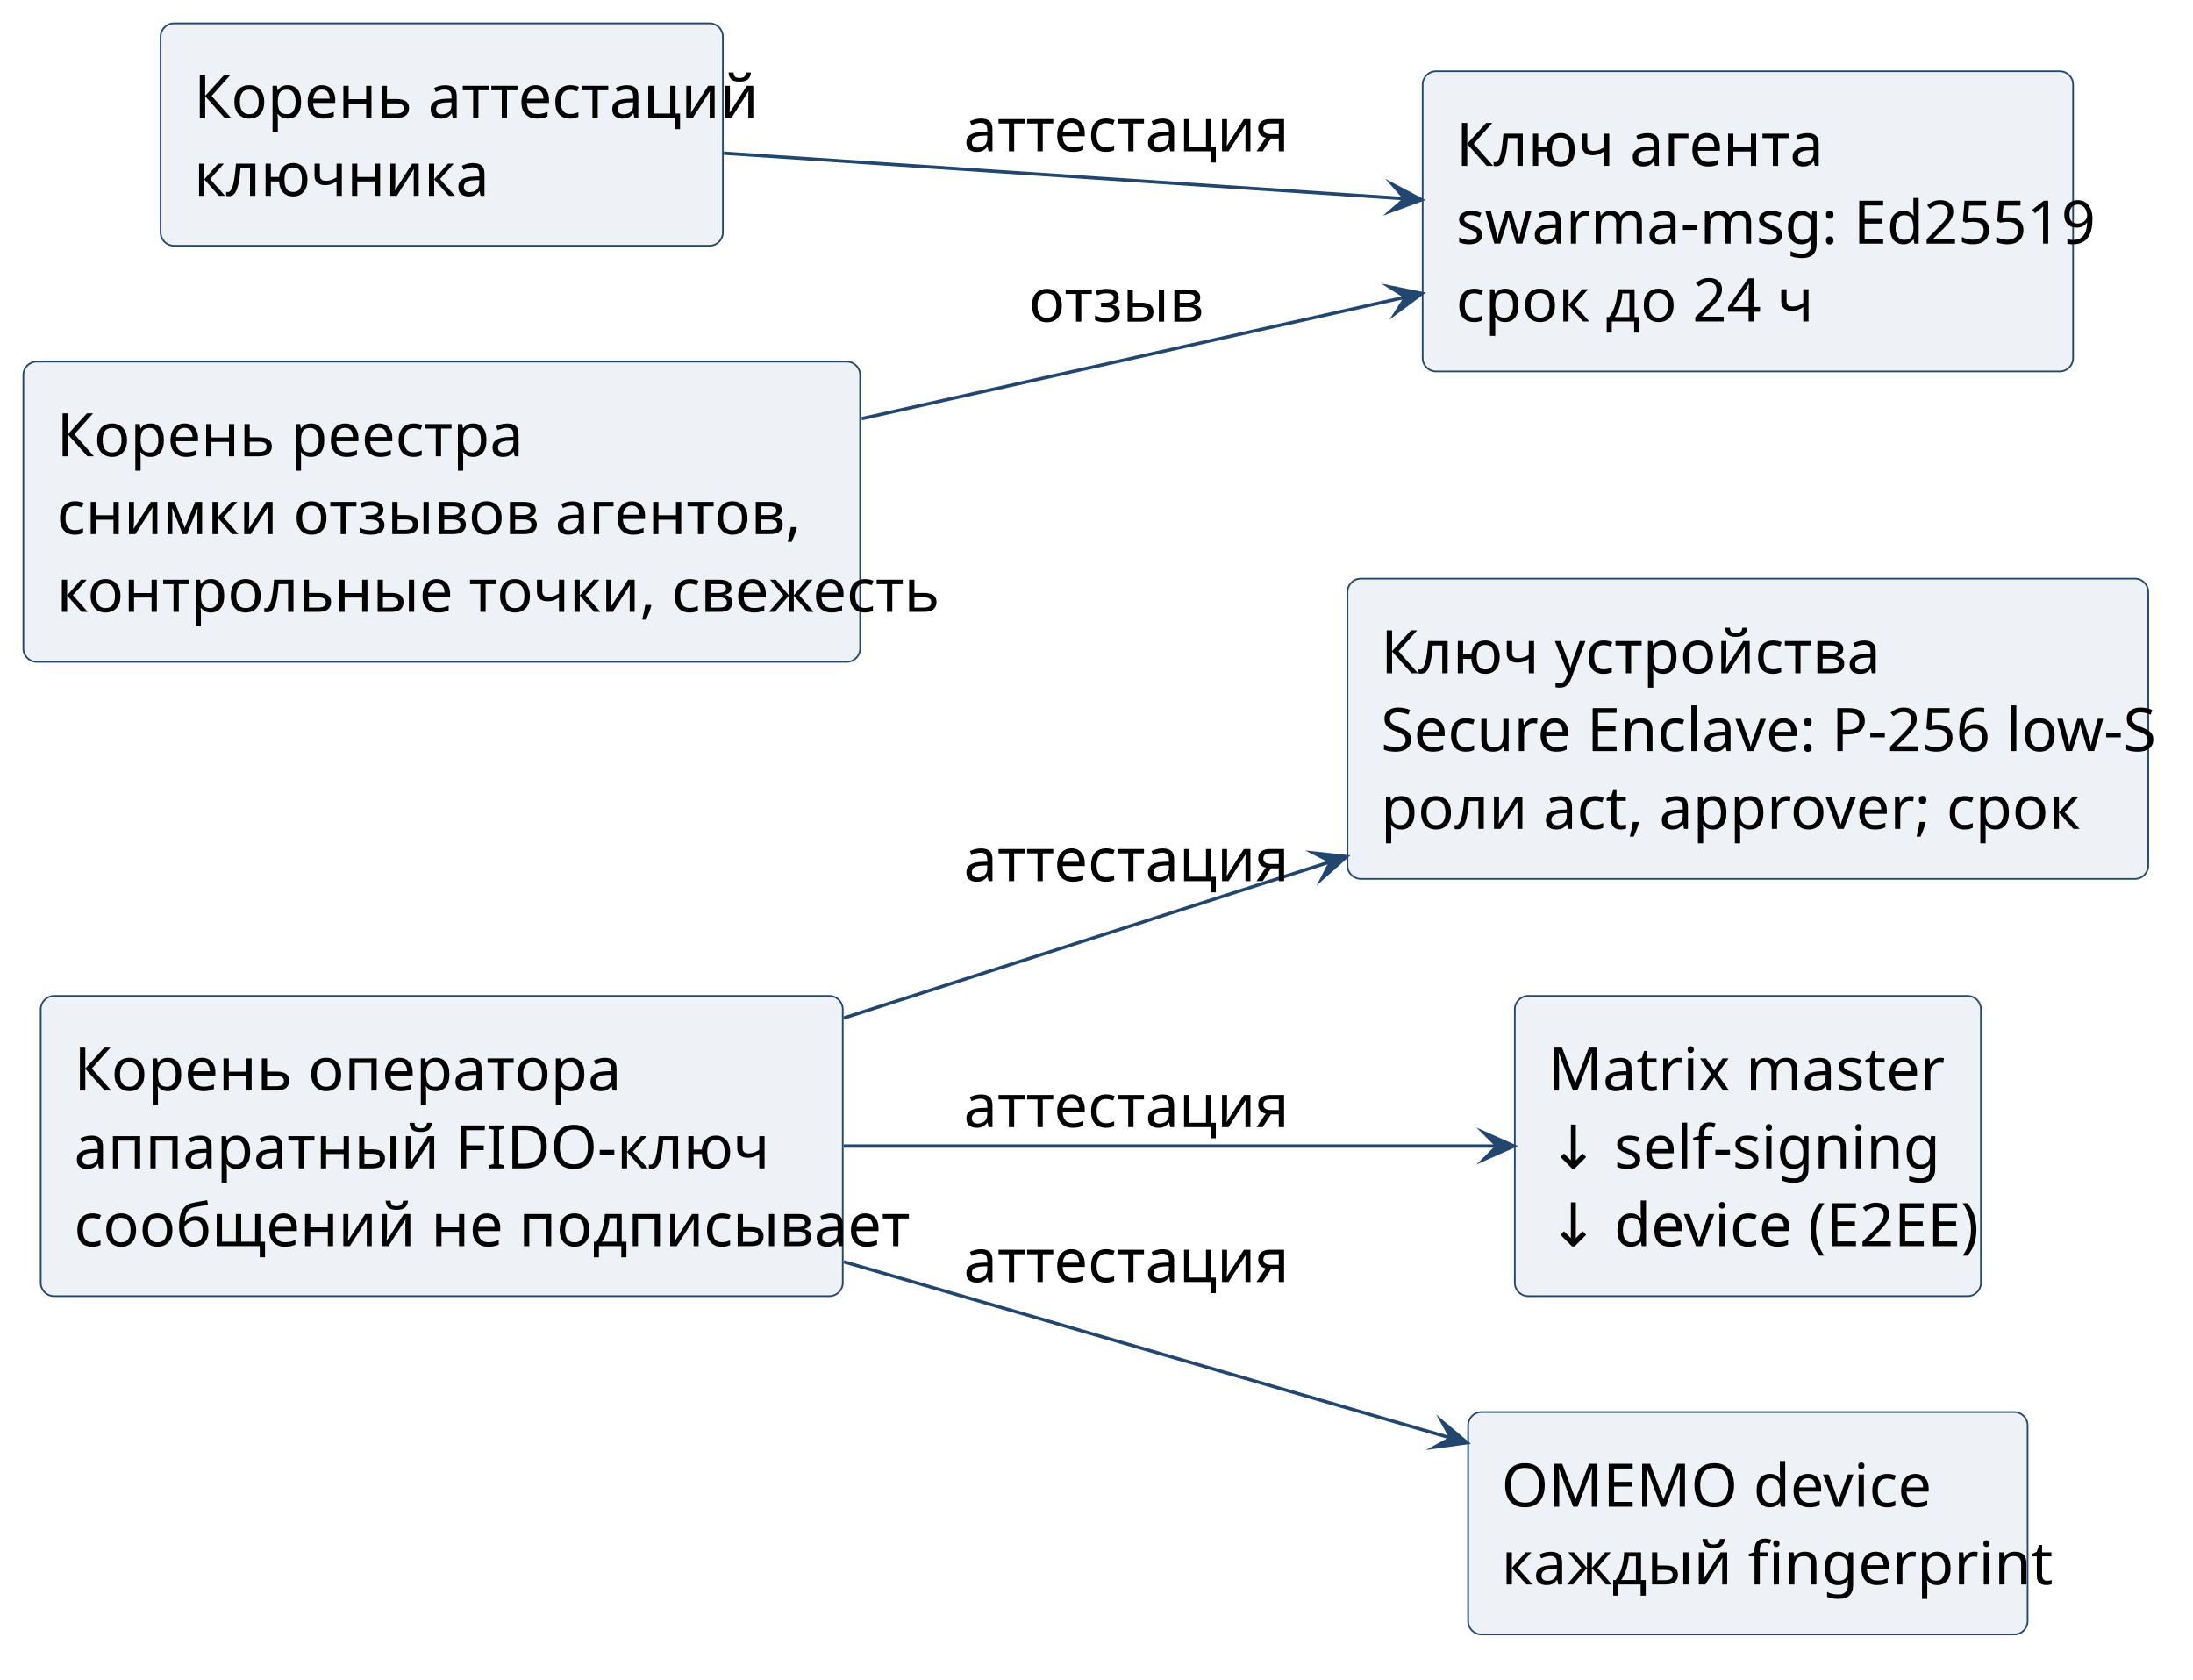
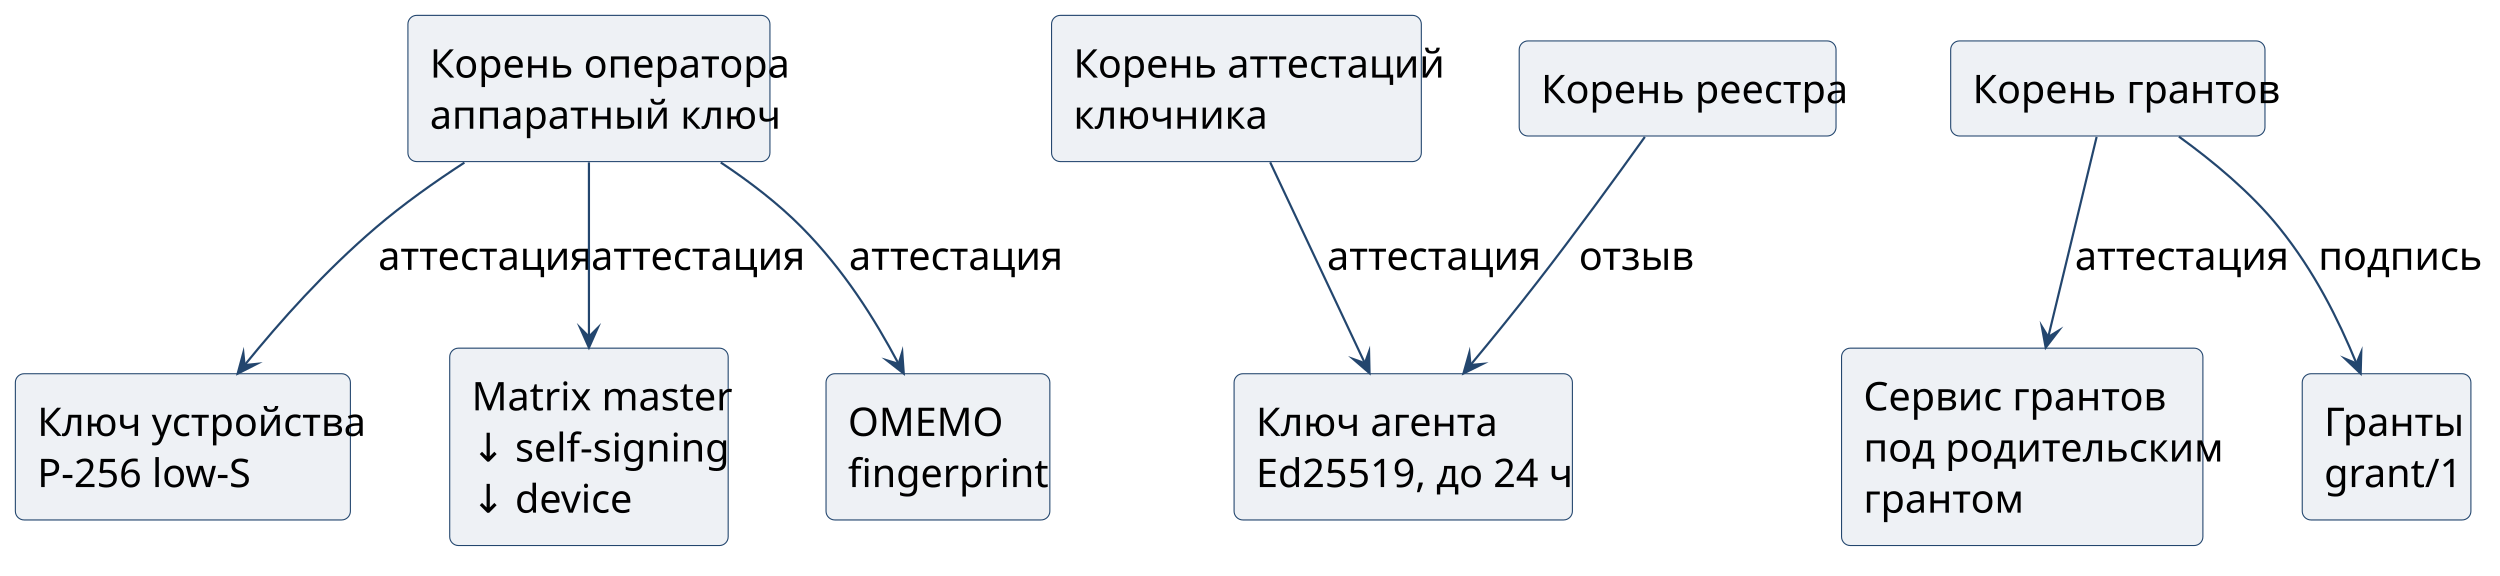
- <svg xmlns="http://www.w3.org/2000/svg" contentStyleType="text/css" data-diagram-type="DESCRIPTION" height="503px" preserveAspectRatio="none" style="width:657px;height:503px;background:#FFFFFF;" version="1.1" viewBox="0 0 657 503" width="657px" zoomAndPan="magnify">
+ <svg xmlns="http://www.w3.org/2000/svg" contentStyleType="text/css" data-diagram-type="DESCRIPTION" height="262px" preserveAspectRatio="none" style="width:1139px;height:262px;background:#FFFFFF;" version="1.1" viewBox="0 0 1139 262" width="1139px" zoomAndPan="magnify">
  <defs />
  <g>
-     <g class="entity" data-qualified-name="root" data-source-line="9" id="ent0001">
-       <rect fill="#EEF1F5" height="89.93" rx="4" ry="4" style="stroke:#23466E;stroke-width:0.5;" width="240.284" x="12.2" y="298.34" />
-       <text fill="#000000" font-family="PT Sans" font-size="18" lengthAdjust="spacing" textLength="144.936" x="22.2" y="326.682">Корень оператора</text>
-       <text fill="#000000" font-family="PT Sans" font-size="18" lengthAdjust="spacing" textLength="183.69" x="22.2" y="349.992">аппаратный FIDO-ключ</text>
-       <text fill="#000000" font-family="PT Sans" font-size="18" lengthAdjust="spacing" textLength="220.284" x="22.2" y="373.302">сообщений не подписывает</text>
+     <g class="entity" data-qualified-name="root" data-source-line="10" id="ent0001">
+       <rect fill="#EEF1F5" height="66.62" rx="4" ry="4" style="stroke:#23466E;stroke-width:0.5;" width="164.936" x="185.85" y="7" />
+       <text fill="#000000" font-family="PT Sans" font-size="18" lengthAdjust="spacing" textLength="144.936" x="195.85" y="35.342">Корень оператора</text>
+       <text fill="#000000" font-family="PT Sans" font-size="18" lengthAdjust="spacing" textLength="138.582" x="195.85" y="58.652">аппаратный ключ</text>
    </g>
-     <g class="entity" data-qualified-name="device" data-source-line="10" id="ent0002">
-       <rect fill="#EEF1F5" height="89.93" rx="4" ry="4" style="stroke:#23466E;stroke-width:0.5;" width="239.906" x="403.69" y="173.34" />
-       <text fill="#000000" font-family="PT Sans" font-size="18" lengthAdjust="spacing" textLength="132.642" x="413.69" y="201.682">Ключ устройства</text>
-       <text fill="#000000" font-family="PT Sans" font-size="18" lengthAdjust="spacing" textLength="219.906" x="413.69" y="224.992">Secure Enclave: P-256 low-S</text>
-       <text fill="#000000" font-family="PT Sans" font-size="18" lengthAdjust="spacing" textLength="188.172" x="413.69" y="248.302">роли act, approver; срок</text>
+     <g class="entity" data-qualified-name="km" data-source-line="11" id="ent0002">
+       <rect fill="#EEF1F5" height="66.62" rx="4" ry="4" style="stroke:#23466E;stroke-width:0.5;" width="168.464" x="479.09" y="7" />
+       <text fill="#000000" font-family="PT Sans" font-size="18" lengthAdjust="spacing" textLength="148.464" x="489.09" y="35.342">Корень аттестаций</text>
+       <text fill="#000000" font-family="PT Sans" font-size="18" lengthAdjust="spacing" textLength="76.5" x="489.09" y="58.652">ключника</text>
    </g>
-     <g class="entity" data-qualified-name="master" data-source-line="11" id="ent0003">
-       <rect fill="#EEF1F5" height="89.93" rx="4" ry="4" style="stroke:#23466E;stroke-width:0.5;" width="139.646" x="453.82" y="298.34" />
-       <text fill="#000000" font-family="PT Sans" font-size="18" lengthAdjust="spacing" textLength="106.776" x="463.82" y="326.682">Matrix master</text>
-       <text fill="#000000" font-family="PT Sans" font-size="18" lengthAdjust="spacing" textLength="106.866" x="463.82" y="349.992">↓ self-signing</text>
-       <text fill="#000000" font-family="PT Sans" font-size="18" lengthAdjust="spacing" textLength="119.646" x="463.82" y="373.302">↓ device (E2EE)</text>
+     <g class="entity" data-qualified-name="registry" data-source-line="12" id="ent0003">
+       <rect fill="#EEF1F5" height="43.31" rx="4" ry="4" style="stroke:#23466E;stroke-width:0.5;" width="144.344" x="692.15" y="18.65" />
+       <text fill="#000000" font-family="PT Sans" font-size="18" lengthAdjust="spacing" textLength="124.344" x="702.15" y="46.992">Корень реестра</text>
    </g>
-     <g class="entity" data-qualified-name="xmpp" data-source-line="12" id="ent0004">
-       <rect fill="#EEF1F5" height="66.62" rx="4" ry="4" style="stroke:#23466E;stroke-width:0.5;" width="167.618" x="439.83" y="423" />
-       <text fill="#000000" font-family="PT Sans" font-size="18" lengthAdjust="spacing" textLength="117.144" x="449.83" y="451.342">OMEMO device</text>
-       <text fill="#000000" font-family="PT Sans" font-size="18" lengthAdjust="spacing" textLength="147.618" x="449.83" y="474.652">каждый fingerprint</text>
+     <g class="entity" data-qualified-name="grantroot" data-source-line="13" id="ent0004">
+       <rect fill="#EEF1F5" height="43.31" rx="4" ry="4" style="stroke:#23466E;stroke-width:0.5;" width="143.192" x="888.73" y="18.65" />
+       <text fill="#000000" font-family="PT Sans" font-size="18" lengthAdjust="spacing" textLength="123.192" x="898.73" y="46.992">Корень грантов</text>
    </g>
-     <g class="entity" data-qualified-name="km" data-source-line="13" id="ent0005">
-       <rect fill="#EEF1F5" height="66.62" rx="4" ry="4" style="stroke:#23466E;stroke-width:0.5;" width="168.464" x="48.11" y="7" />
-       <text fill="#000000" font-family="PT Sans" font-size="18" lengthAdjust="spacing" textLength="148.464" x="58.11" y="35.342">Корень аттестаций</text>
-       <text fill="#000000" font-family="PT Sans" font-size="18" lengthAdjust="spacing" textLength="76.5" x="58.11" y="58.652">ключника</text>
+     <g class="entity" data-qualified-name="device" data-source-line="14" id="ent0005">
+       <rect fill="#EEF1F5" height="66.62" rx="4" ry="4" style="stroke:#23466E;stroke-width:0.5;" width="152.642" x="7" y="170.27" />
+       <text fill="#000000" font-family="PT Sans" font-size="18" lengthAdjust="spacing" textLength="132.642" x="17" y="198.612">Ключ устройства</text>
+       <text fill="#000000" font-family="PT Sans" font-size="18" lengthAdjust="spacing" textLength="94.95" x="17" y="221.922">P-256 low-S</text>
    </g>
-     <g class="entity" data-qualified-name="agent" data-source-line="14" id="ent0006">
-       <rect fill="#EEF1F5" height="89.93" rx="4" ry="4" style="stroke:#23466E;stroke-width:0.5;" width="194.87" x="426.21" y="21.34" />
-       <text fill="#000000" font-family="PT Sans" font-size="18" lengthAdjust="spacing" textLength="97.11" x="436.21" y="49.682">Ключ агента</text>
-       <text fill="#000000" font-family="PT Sans" font-size="18" lengthAdjust="spacing" textLength="174.87" x="436.21" y="72.992">swarma-msg: Ed25519</text>
-       <text fill="#000000" font-family="PT Sans" font-size="18" lengthAdjust="spacing" textLength="98.352" x="436.21" y="96.302">срок до 24 ч</text>
+     <g class="entity" data-qualified-name="master" data-source-line="15" id="ent0006">
+       <rect fill="#EEF1F5" height="89.93" rx="4" ry="4" style="stroke:#23466E;stroke-width:0.5;" width="126.866" x="204.89" y="158.62" />
+       <text fill="#000000" font-family="PT Sans" font-size="18" lengthAdjust="spacing" textLength="106.776" x="214.89" y="186.962">Matrix master</text>
+       <text fill="#000000" font-family="PT Sans" font-size="18" lengthAdjust="spacing" textLength="106.866" x="214.89" y="210.272">↓ self-signing</text>
+       <text fill="#000000" font-family="PT Sans" font-size="18" lengthAdjust="spacing" textLength="66.006" x="214.89" y="233.582">↓ device</text>
    </g>
-     <g class="entity" data-qualified-name="registry" data-source-line="15" id="ent0007">
-       <rect fill="#EEF1F5" height="89.93" rx="4" ry="4" style="stroke:#23466E;stroke-width:0.5;" width="250.688" x="7" y="108.34" />
-       <text fill="#000000" font-family="PT Sans" font-size="18" lengthAdjust="spacing" textLength="124.344" x="17" y="136.682">Корень реестра</text>
-       <text fill="#000000" font-family="PT Sans" font-size="18" lengthAdjust="spacing" textLength="195.264" x="17" y="159.992">снимки отзывов агентов,</text>
-       <text fill="#000000" font-family="PT Sans" font-size="18" lengthAdjust="spacing" textLength="230.688" x="17" y="183.302">контрольные точки, свежесть</text>
+     <g class="entity" data-qualified-name="xmpp" data-source-line="16" id="ent0007">
+       <rect fill="#EEF1F5" height="66.62" rx="4" ry="4" style="stroke:#23466E;stroke-width:0.5;" width="101.972" x="376.34" y="170.27" />
+       <text fill="#000000" font-family="PT Sans" font-size="18" lengthAdjust="spacing" textLength="62.748" x="386.34" y="198.612">OMEMO</text>
+       <text fill="#000000" font-family="PT Sans" font-size="18" lengthAdjust="spacing" textLength="81.972" x="386.34" y="221.922">fingerprint</text>
    </g>
-     <g class="link" data-entity-1="ent0001" data-entity-2="ent0002" data-link-type="dependency" data-source-line="16" id="lnk8">
-       <path d="M252.79,304.96 C300.62,289.6 350.849,273.469 398.659,258.118" fill="none" id="root-to-device" style="stroke:#23466E;stroke-width:1;" />
-       <polygon fill="#23466E" points="403.42,256.59,393.628,255.533,398.659,258.118,396.074,263.15,403.42,256.59" style="stroke:#23466E;stroke-width:1;stroke-linejoin:miter;stroke-miterlimit:10;" />
-       <text fill="#000000" font-family="PT Sans" font-size="18" lengthAdjust="spacing" textLength="84.798" x="288.69" y="263.952">аттестация</text>
+     <g class="entity" data-qualified-name="agent" data-source-line="17" id="ent0008">
+       <rect fill="#EEF1F5" height="66.62" rx="4" ry="4" style="stroke:#23466E;stroke-width:0.5;" width="154.136" x="562.25" y="170.27" />
+       <text fill="#000000" font-family="PT Sans" font-size="18" lengthAdjust="spacing" textLength="97.11" x="572.25" y="198.612">Ключ агента</text>
+       <text fill="#000000" font-family="PT Sans" font-size="18" lengthAdjust="spacing" textLength="134.136" x="572.25" y="221.922">Ed25519, до 24 ч</text>
    </g>
-     <g class="link" data-entity-1="ent0001" data-entity-2="ent0003" data-link-type="dependency" data-source-line="17" id="lnk9">
-       <path d="M252.79,343.31 C318.61,343.31 392.99,343.31 448.56,343.31" fill="none" id="root-to-master" style="stroke:#23466E;stroke-width:1;" />
-       <polygon fill="#23466E" points="453.56,343.31,444.56,339.31,448.56,343.31,444.56,347.31,453.56,343.31" style="stroke:#23466E;stroke-width:1;stroke-linejoin:miter;stroke-miterlimit:10;" />
-       <text fill="#000000" font-family="PT Sans" font-size="18" lengthAdjust="spacing" textLength="84.798" x="288.69" y="337.652">аттестация</text>
+     <g class="entity" data-qualified-name="grantsvc" data-source-line="18" id="ent0009">
+       <rect fill="#EEF1F5" height="89.93" rx="4" ry="4" style="stroke:#23466E;stroke-width:0.5;" width="164.63" x="839.01" y="158.62" />
+       <text fill="#000000" font-family="PT Sans" font-size="18" lengthAdjust="spacing" textLength="121.698" x="849.01" y="186.962">Сервис грантов</text>
+       <text fill="#000000" font-family="PT Sans" font-size="18" lengthAdjust="spacing" textLength="144.63" x="849.01" y="210.272">под родительским</text>
+       <text fill="#000000" font-family="PT Sans" font-size="18" lengthAdjust="spacing" textLength="63.432" x="849.01" y="233.582">грантом</text>
    </g>
-     <g class="link" data-entity-1="ent0001" data-entity-2="ent0004" data-link-type="dependency" data-source-line="18" id="lnk10">
-       <path d="M252.79,377.98 C313.25,395.53 380.348,415.006 434.718,430.786" fill="none" id="root-to-xmpp" style="stroke:#23466E;stroke-width:1;" />
-       <polygon fill="#23466E" points="439.52,432.18,431.992,425.83,434.718,430.786,429.762,433.513,439.52,432.18" style="stroke:#23466E;stroke-width:1;stroke-linejoin:miter;stroke-miterlimit:10;" />
-       <text fill="#000000" font-family="PT Sans" font-size="18" lengthAdjust="spacing" textLength="84.798" x="288.69" y="384.032">аттестация</text>
+     <g class="entity" data-qualified-name="grants" data-source-line="19" id="ent0010">
+       <rect fill="#EEF1F5" height="66.62" rx="4" ry="4" style="stroke:#23466E;stroke-width:0.5;" width="76.844" x="1048.9" y="170.27" />
+       <text fill="#000000" font-family="PT Sans" font-size="18" lengthAdjust="spacing" textLength="55.368" x="1058.9" y="198.612">Гранты</text>
+       <text fill="#000000" font-family="PT Sans" font-size="18" lengthAdjust="spacing" textLength="56.844" x="1058.9" y="221.922">grant/1</text>
    </g>
-     <g class="link" data-entity-1="ent0005" data-entity-2="ent0006" data-link-type="dependency" data-source-line="19" id="lnk11">
-       <path d="M216.86,45.89 C278.19,49.98 356.661,55.227 420.891,59.517" fill="none" id="km-to-agent" style="stroke:#23466E;stroke-width:1;" />
-       <polygon fill="#23466E" points="425.88,59.85,417.167,55.259,420.891,59.517,416.633,63.241,425.88,59.85" style="stroke:#23466E;stroke-width:1;stroke-linejoin:miter;stroke-miterlimit:10;" />
-       <text fill="#000000" font-family="PT Sans" font-size="18" lengthAdjust="spacing" textLength="84.798" x="288.69" y="45.322">аттестация</text>
+     <g class="link" data-entity-1="ent0001" data-entity-2="ent0005" data-link-type="dependency" data-source-line="20" id="lnk11">
+       <path d="M211.58,74.08 C197.88,82.98 183.64,93.08 171.32,103.62 C147.91,123.64 128.047,145.943 111.437,166.343" fill="none" id="root-to-device" style="stroke:#23466E;stroke-width:1;" />
+       <polygon fill="#23466E" points="108.28,170.22,117.064,165.766,111.437,166.343,110.861,160.715,108.28,170.22" style="stroke:#23466E;stroke-width:1;stroke-linejoin:miter;stroke-miterlimit:10;" />
+       <text fill="#000000" font-family="PT Sans" font-size="18" lengthAdjust="spacing" textLength="84.798" x="172.32" y="122.962">аттестация</text>
    </g>
-     <g class="link" data-entity-1="ent0007" data-entity-2="ent0006" data-link-type="dependency" data-source-line="20" id="lnk12">
-       <path d="M258.13,125.42 C312.5,113.27 370.39,100.341 421.13,89.001" fill="none" id="registry-to-agent" style="stroke:#23466E;stroke-width:1;" />
-       <polygon fill="#23466E" points="426.01,87.91,416.354,85.969,421.13,89.001,418.099,93.777,426.01,87.91" style="stroke:#23466E;stroke-width:1;stroke-linejoin:miter;stroke-miterlimit:10;" />
-       <text fill="#000000" font-family="PT Sans" font-size="18" lengthAdjust="spacing" textLength="45.594" x="308.19" y="96.362">отзыв</text>
+     <g class="link" data-entity-1="ent0001" data-entity-2="ent0006" data-link-type="dependency" data-source-line="21" id="lnk12">
+       <path d="M268.32,73.95 C268.32,98.25 268.32,126.69 268.32,153.38" fill="none" id="root-to-master" style="stroke:#23466E;stroke-width:1;" />
+       <polygon fill="#23466E" points="268.32,158.38,272.32,149.38,268.32,153.38,264.32,149.38,268.32,158.38" style="stroke:#23466E;stroke-width:1;stroke-linejoin:miter;stroke-miterlimit:10;" />
+       <text fill="#000000" font-family="PT Sans" font-size="18" lengthAdjust="spacing" textLength="84.798" x="269.32" y="122.962">аттестация</text>
+     </g>
+     <g class="link" data-entity-1="ent0001" data-entity-2="ent0007" data-link-type="dependency" data-source-line="22" id="lnk13">
+       <path d="M328.38,74.03 C341.39,82.66 354.49,92.66 365.32,103.62 C384.57,123.08 398.399,145.127 409.409,165.787" fill="none" id="root-to-xmpp" style="stroke:#23466E;stroke-width:1;" />
+       <polygon fill="#23466E" points="411.76,170.2,411.057,160.376,409.409,165.787,403.997,164.139,411.76,170.2" style="stroke:#23466E;stroke-width:1;stroke-linejoin:miter;stroke-miterlimit:10;" />
+       <text fill="#000000" font-family="PT Sans" font-size="18" lengthAdjust="spacing" textLength="84.798" x="386.78" y="122.962">аттестация</text>
+     </g>
+     <g class="link" data-entity-1="ent0002" data-entity-2="ent0008" data-link-type="dependency" data-source-line="23" id="lnk14">
+       <path d="M578.7,73.95 C591.89,101.93 608.66,137.506 621.83,165.476" fill="none" id="km-to-agent" style="stroke:#23466E;stroke-width:1;" />
+       <polygon fill="#23466E" points="623.96,170,623.745,160.154,621.83,165.476,616.507,163.561,623.96,170" style="stroke:#23466E;stroke-width:1;stroke-linejoin:miter;stroke-miterlimit:10;" />
+       <text fill="#000000" font-family="PT Sans" font-size="18" lengthAdjust="spacing" textLength="84.798" x="604.6" y="122.962">аттестация</text>
+     </g>
+     <g class="link" data-entity-1="ent0003" data-entity-2="ent0008" data-link-type="dependency" data-source-line="24" id="lnk15">
+       <path d="M749.39,62.38 C736.63,80.22 717.63,106.37 700.32,128.62 C689.59,142.42 680.598,153.496 669.948,166.296" fill="none" id="registry-to-agent" style="stroke:#23466E;stroke-width:1;" />
+       <polygon fill="#23466E" points="666.75,170.14,675.581,165.78,669.948,166.296,669.432,160.663,666.75,170.14" style="stroke:#23466E;stroke-width:1;stroke-linejoin:miter;stroke-miterlimit:10;" />
+       <text fill="#000000" font-family="PT Sans" font-size="18" lengthAdjust="spacing" textLength="45.594" x="719.32" y="122.962">отзыв</text>
+     </g>
+     <g class="link" data-entity-1="ent0004" data-entity-2="ent0009" data-link-type="dependency" data-source-line="25" id="lnk16">
+       <path d="M955.22,62.39 C949.36,86.64 940.746,122.26 933.186,153.51" fill="none" id="grantroot-to-grantsvc" style="stroke:#23466E;stroke-width:1;" />
+       <polygon fill="#23466E" points="932.01,158.37,938.014,150.563,933.186,153.51,930.238,148.682,932.01,158.37" style="stroke:#23466E;stroke-width:1;stroke-linejoin:miter;stroke-miterlimit:10;" />
+       <text fill="#000000" font-family="PT Sans" font-size="18" lengthAdjust="spacing" textLength="84.798" x="945.31" y="122.962">аттестация</text>
+     </g>
+     <g class="link" data-entity-1="ent0004" data-entity-2="ent0010" data-link-type="dependency" data-source-line="26" id="lnk17">
+       <path d="M992.7,62.23 C1007.91,73.21 1025.49,87.69 1038.32,103.62 C1054.44,123.62 1065.205,145.177 1073.615,165.587" fill="none" id="grantroot-to-grants" style="stroke:#23466E;stroke-width:1;" />
+       <polygon fill="#23466E" points="1075.52,170.21,1075.79,160.365,1073.615,165.587,1068.393,163.413,1075.52,170.21" style="stroke:#23466E;stroke-width:1;stroke-linejoin:miter;stroke-miterlimit:10;" />
+       <text fill="#000000" font-family="PT Sans" font-size="18" lengthAdjust="spacing" textLength="64.944" x="1056.24" y="122.962">подпись</text>
    </g>
  </g>
</svg>
